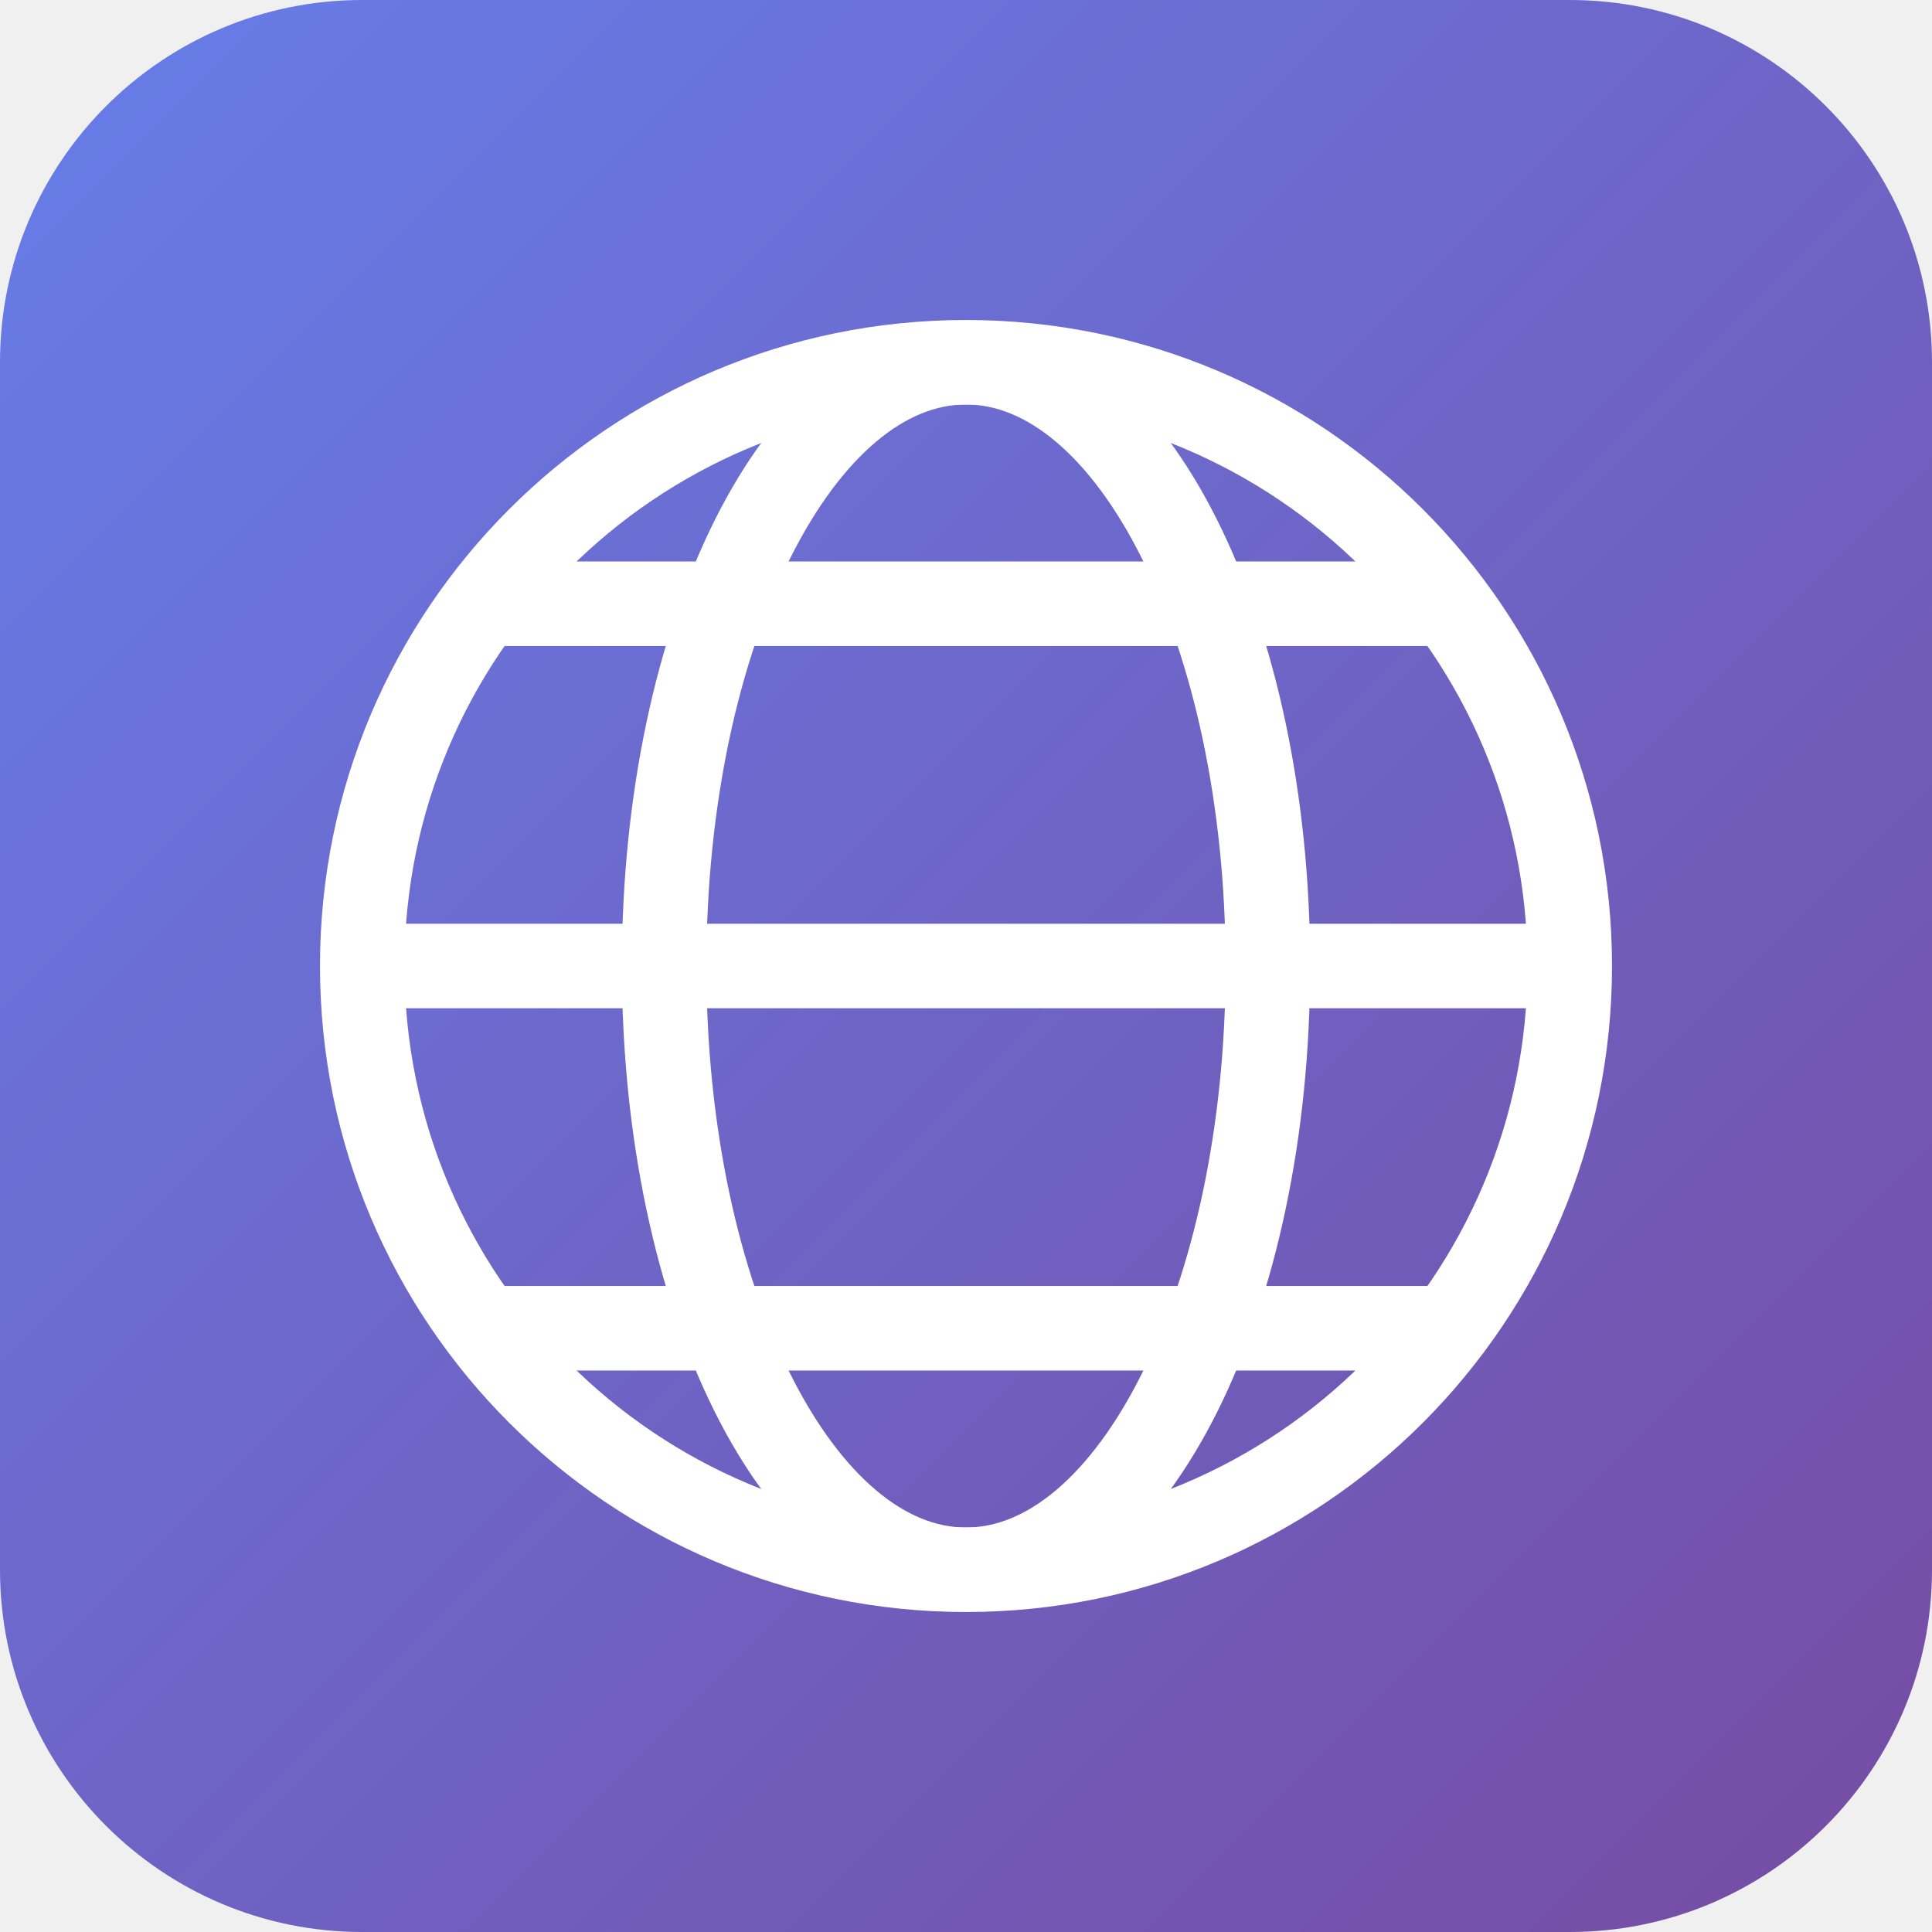
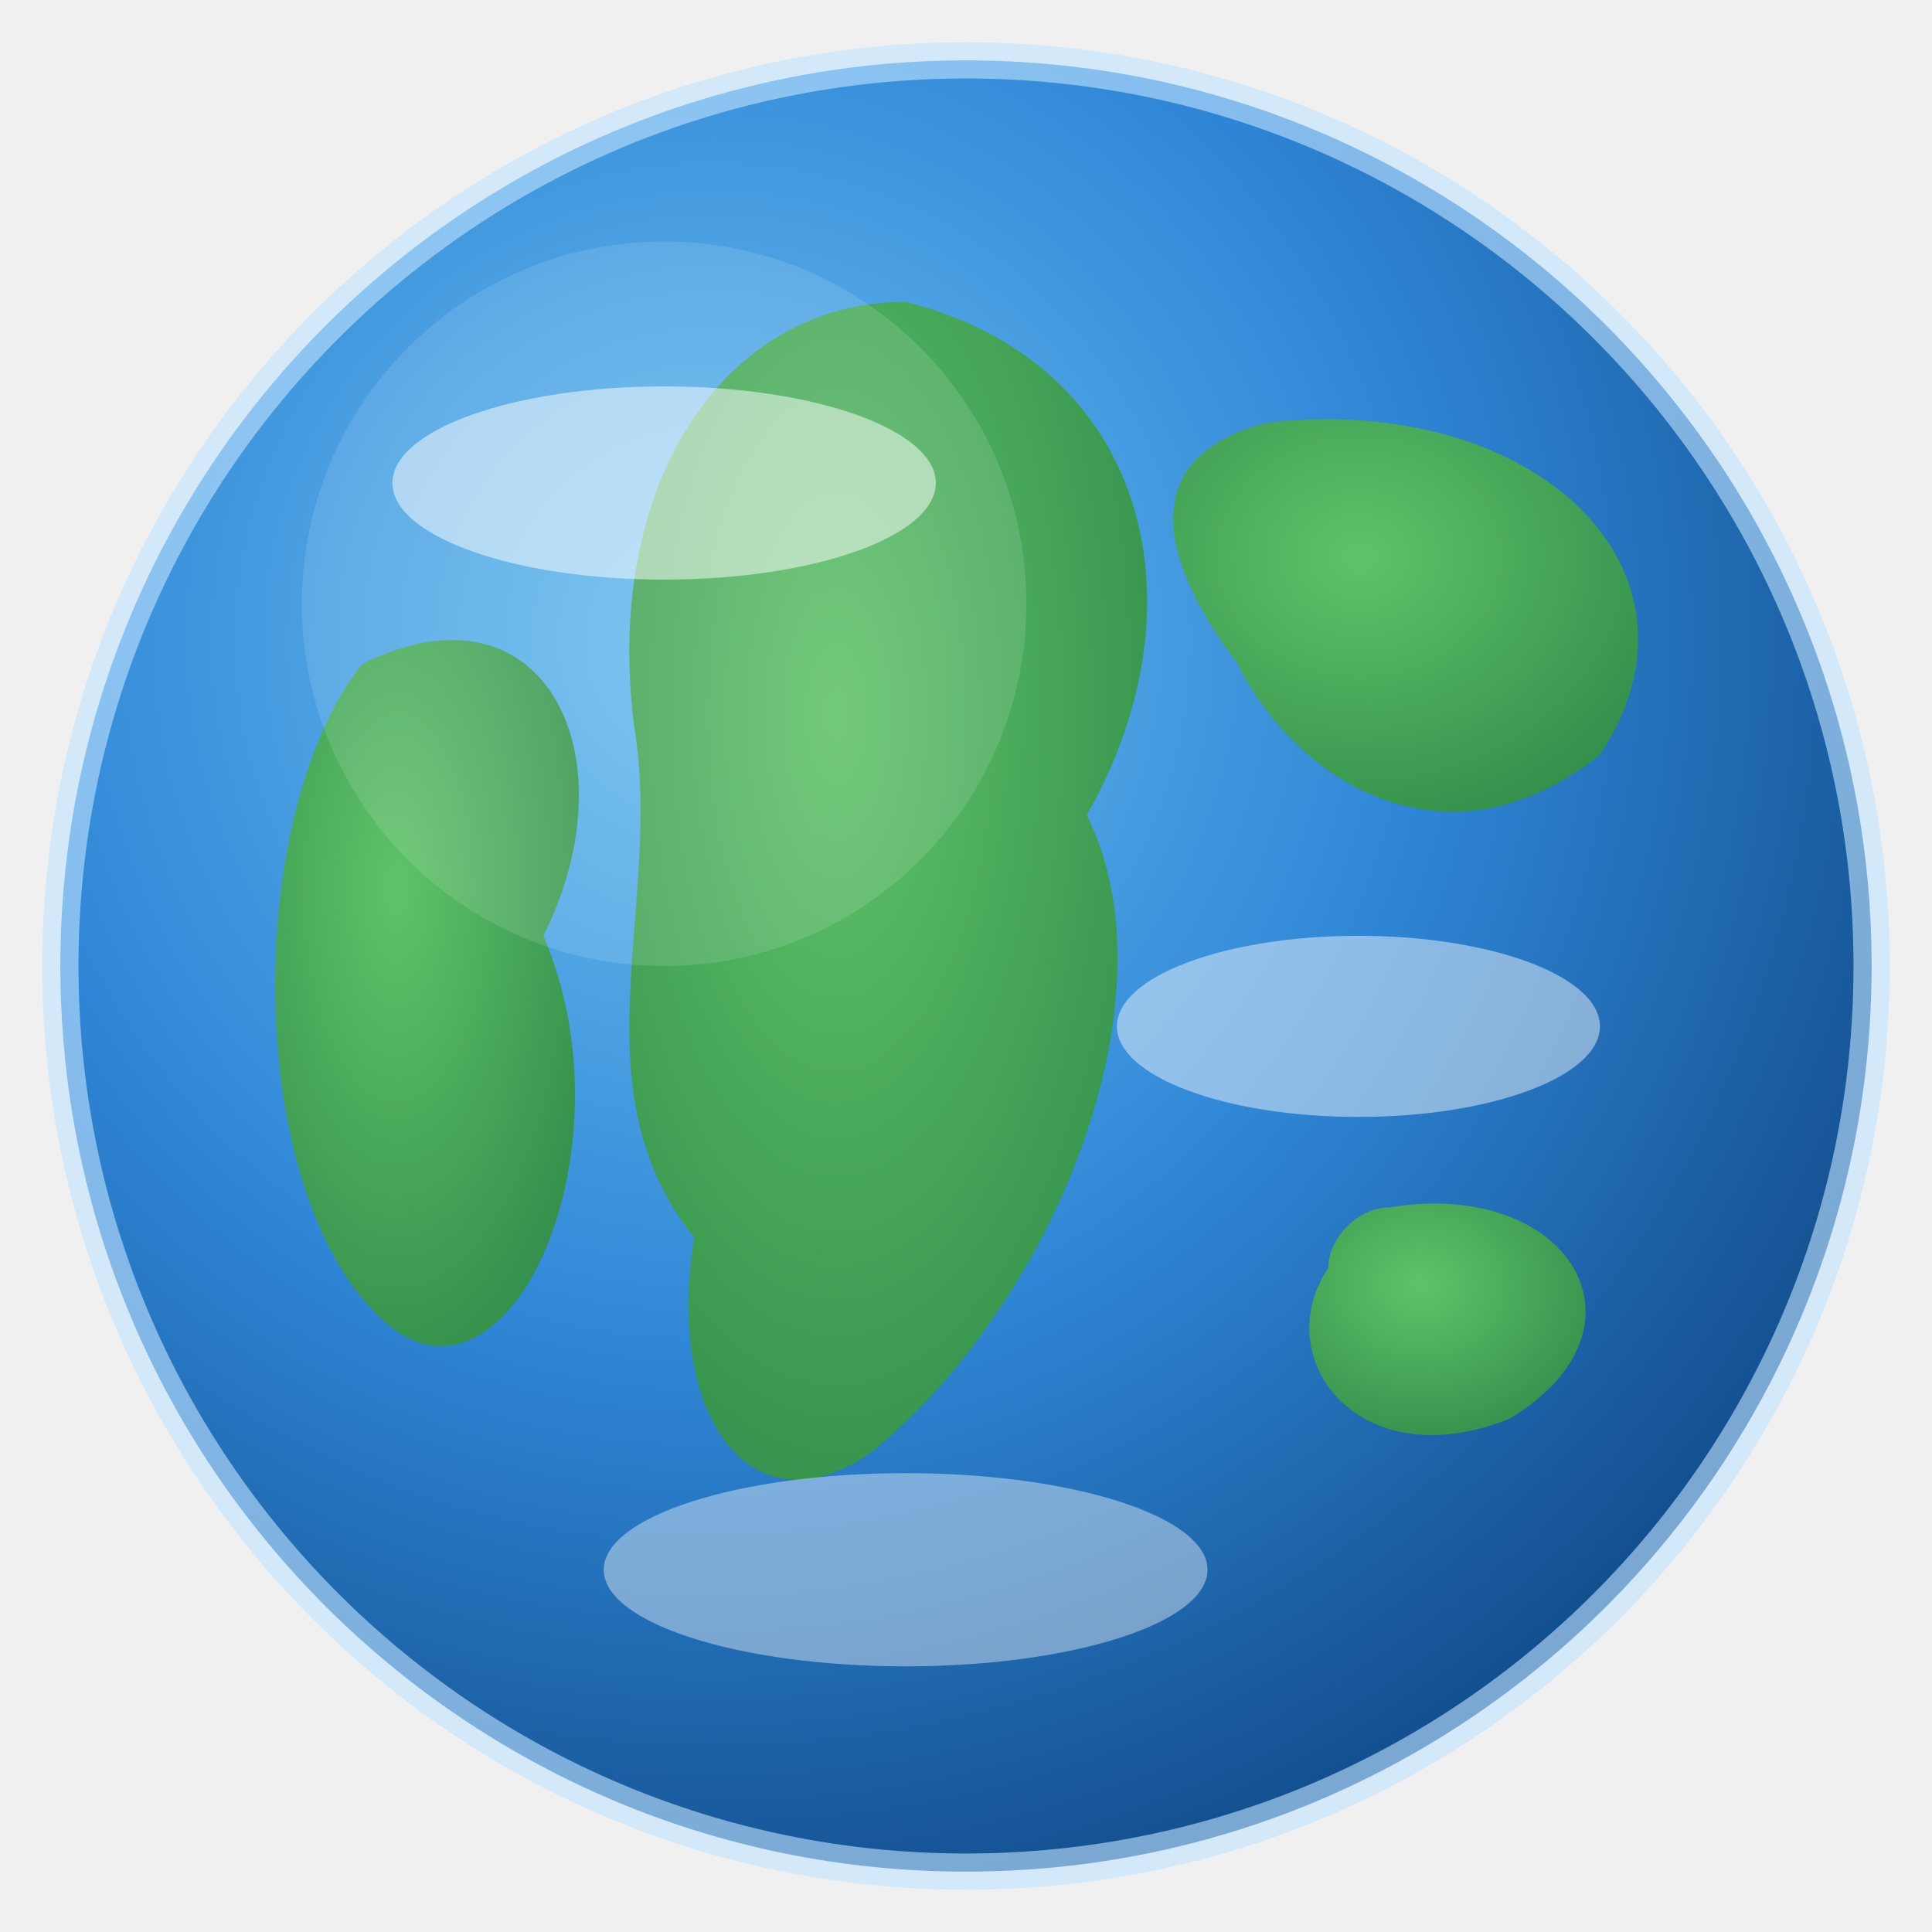
- <svg xmlns="http://www.w3.org/2000/svg" viewBox="0 0 64 64" width="64" height="64" role="img" aria-label="Family travel globe">
+ <svg xmlns="http://www.w3.org/2000/svg" viewBox="0 0 64 64" width="64" height="64" role="img" aria-label="Earth from space">
  <defs>
-     <linearGradient id="bg" x1="0" y1="0" x2="1" y2="1">
-       <stop offset="0" stop-color="#667eea" />
-       <stop offset="1" stop-color="#764ba2" />
-     </linearGradient>
-     <clipPath id="globe">
-       <circle cx="32" cy="32" r="20" />
+     <radialGradient id="ocean" cx="36%" cy="32%" r="72%">
+       <stop offset="0" stop-color="#6cc0f0" />
+       <stop offset="0.55" stop-color="#2f86d6" />
+       <stop offset="1" stop-color="#134f8f" />
+     </radialGradient>
+     <radialGradient id="land" cx="40%" cy="35%" r="80%">
+       <stop offset="0" stop-color="#5fc36a" />
+       <stop offset="1" stop-color="#2f8a48" />
+     </radialGradient>
+     <clipPath id="earth">
+       <circle cx="32" cy="32" r="30" />
    </clipPath>
  </defs>
-   <rect width="64" height="64" rx="12" fill="url(#bg)" />
-   <g fill="none" stroke="#ffffff" stroke-width="2.8" stroke-linecap="round">
-     <circle cx="32" cy="32" r="20" />
-     <g clip-path="url(#globe)">
-       <line x1="12" y1="32" x2="52" y2="32" />
-       <line x1="12" y1="20" x2="52" y2="20" />
-       <line x1="12" y1="44" x2="52" y2="44" />
-       <ellipse cx="32" cy="32" rx="10" ry="20" />
+   <circle cx="32" cy="32" r="30" fill="url(#ocean)" />
+   <g clip-path="url(#earth)">
+     <g fill="url(#land)">
+       <path d="M12 22 C18 19 21 25 18 31 C21 38 17 47 13 44 C8 40 8 27 12 22 Z" />
+       <path d="M30 10 C38 12 40 20 36 27 C39 33 35 43 29 48 C25 51 22 47 23 41 C19 36 22 30 21 24 C20 16 24 10 30 10 Z" />
+       <path d="M42 14 C51 13 57 19 53 25 C48 29 43 26 41 22 C38 18 38 15 42 14 Z" />
+       <path d="M46 40 C52 39 55 44 50 47 C45 49 42 45 44 42 C44 41 45 40 46 40 Z" />
    </g>
+     <g fill="#ffffff">
+       <ellipse cx="22" cy="16" rx="9" ry="3.2" opacity="0.5" />
+       <ellipse cx="45" cy="34" rx="8" ry="3" opacity="0.45" />
+       <ellipse cx="30" cy="52" rx="10" ry="3.2" opacity="0.4" />
+     </g>
+     <circle cx="22" cy="20" r="12" fill="#ffffff" opacity="0.12" />
  </g>
+   <circle cx="32" cy="32" r="30" fill="none" stroke="#bfe3ff" stroke-width="1.2" opacity="0.6" />
</svg>
